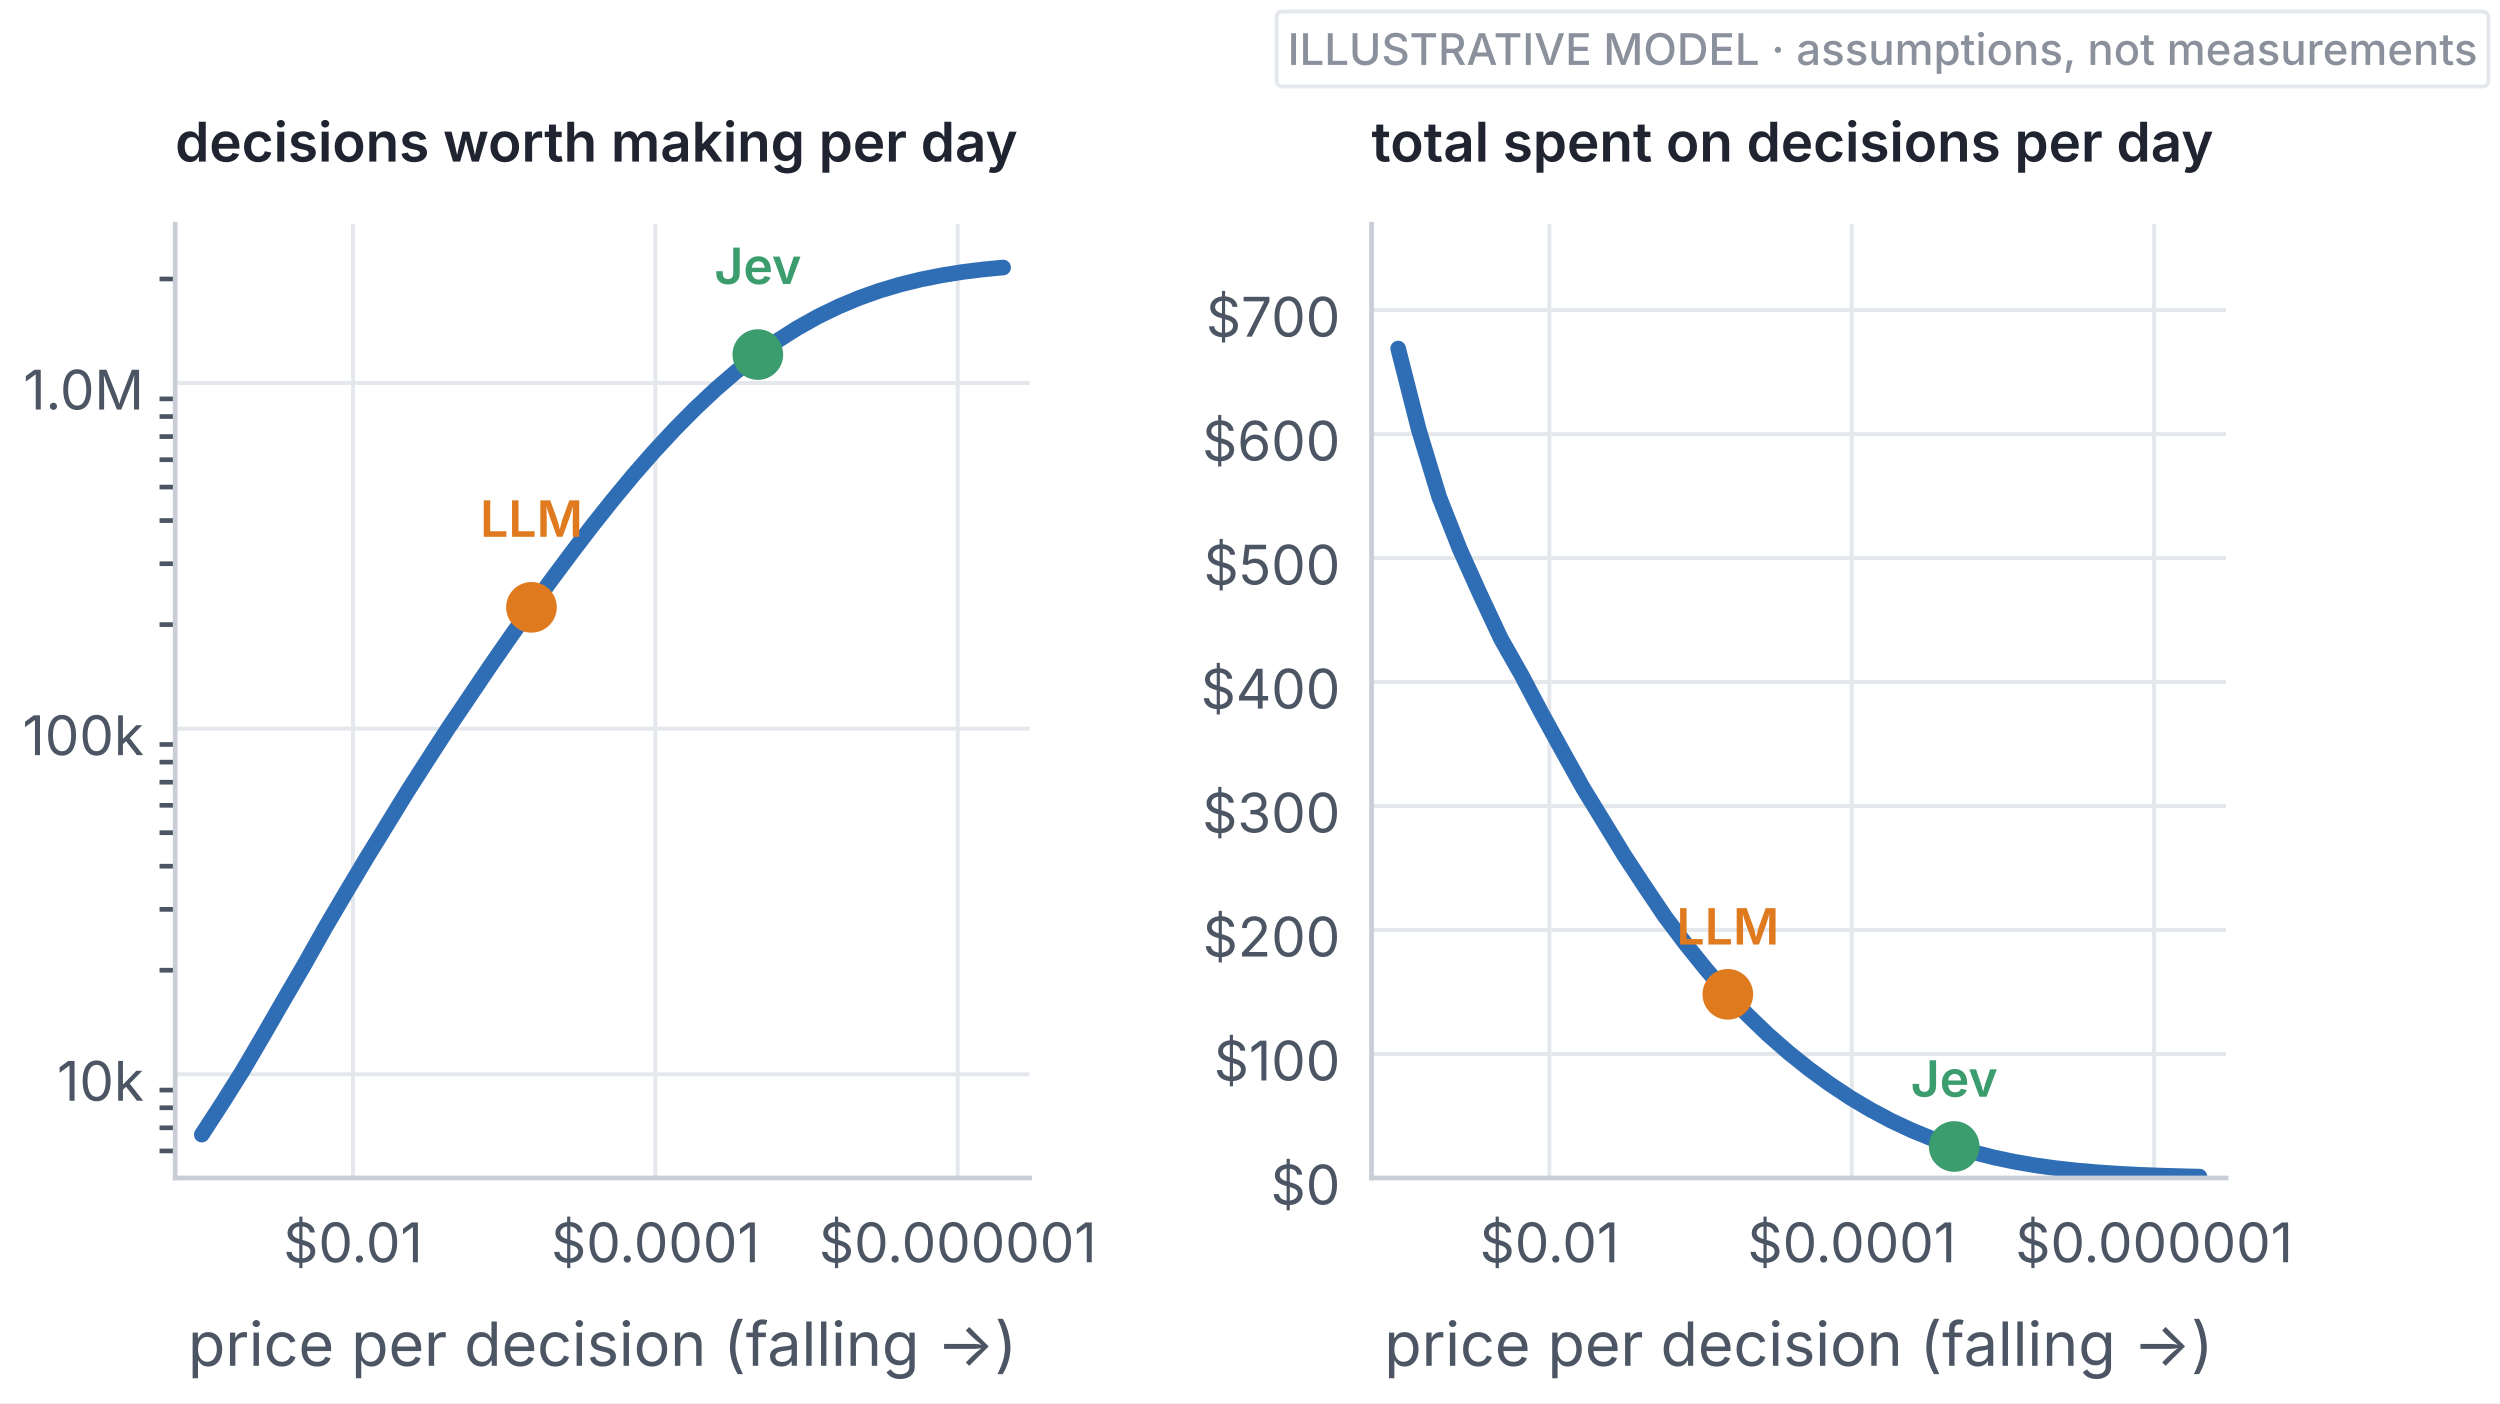
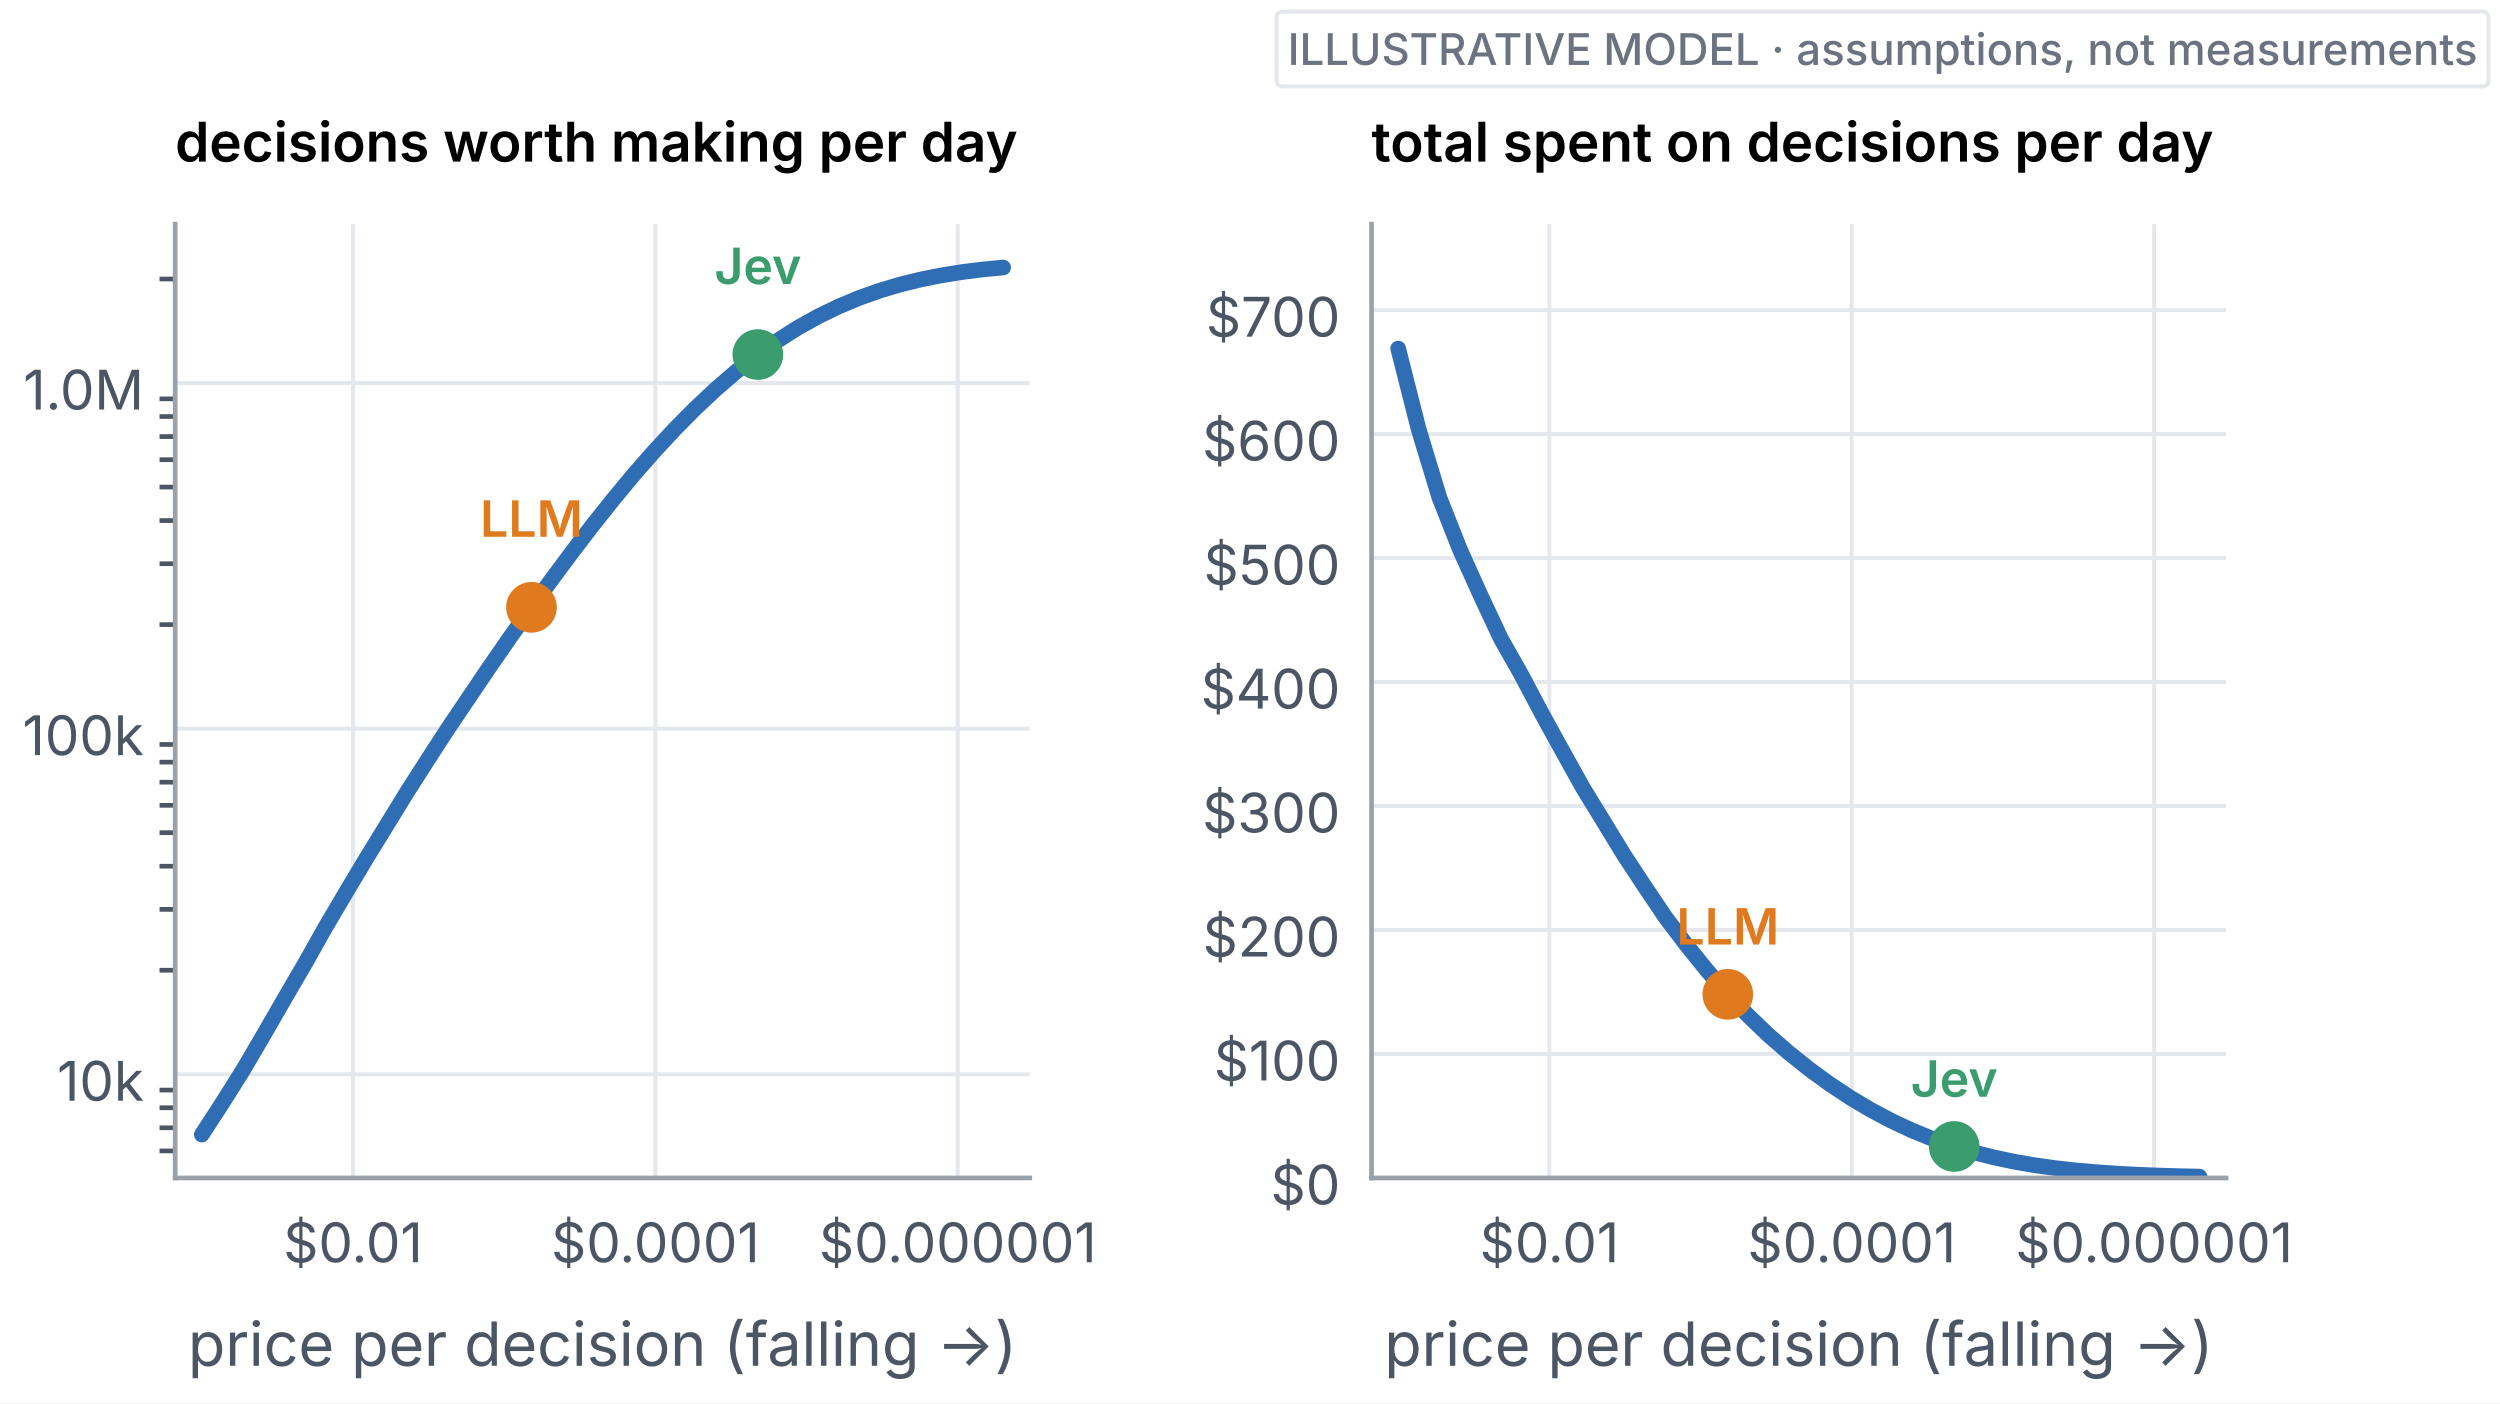
<svg xmlns="http://www.w3.org/2000/svg" xmlns:xlink="http://www.w3.org/1999/xlink" width="319.69pt" height="179.419pt" viewBox="0 0 319.69 179.419" version="1.1">
  <defs>
    <style type="text/css">*{stroke-linejoin: round; stroke-linecap: butt}</style>
  </defs>
  <g id="figure_1">
    <g id="patch_1">
      <path d="M 0 179.419  L 319.69 179.419  L 319.69 -0  L 0 -0  z " style="fill: #ffffff" />
    </g>
    <g id="axes_1">
      <g id="patch_2">
        <path d="M 22.402 150.632  L 131.678 150.632  L 131.678 28.664  L 22.402 28.664  z " style="fill: #ffffff" />
      </g>
      <g id="matplotlib.axis_1">
        <g id="xtick_1">
          <g id="line2d_1">
-             <path d="M 45.14 150.632  L 45.14 28.664  " clip-path="url(#pe8f74c23ba)" style="fill: none; stroke: #e4e7eb; stroke-width: 0.5; stroke-linecap: round" />
+             <path d="M 45.14 150.632  L 45.14 28.664  " clip-path="url(#p651f9920c0)" style="fill: none; stroke: #e4e7eb; stroke-width: 0.5; stroke-linecap: round" />
          </g>
          <g id="line2d_2" />
          <g id="text_1">
            <text style="font-size: 7px; font-family: 'Inter'; text-anchor: middle; fill: #4b5563" x="45.14" y="161.413" transform="rotate(-0 45.14015 161.413)">$0.01</text>
          </g>
        </g>
        <g id="xtick_2">
          <g id="line2d_3">
-             <path d="M 83.807 150.632  L 83.807 28.664  " clip-path="url(#pe8f74c23ba)" style="fill: none; stroke: #e4e7eb; stroke-width: 0.5; stroke-linecap: round" />
+             <path d="M 83.807 150.632  L 83.807 28.664  " clip-path="url(#p651f9920c0)" style="fill: none; stroke: #e4e7eb; stroke-width: 0.5; stroke-linecap: round" />
          </g>
          <g id="line2d_4" />
          <g id="text_2">
            <text style="font-size: 7px; font-family: 'Inter'; text-anchor: middle; fill: #4b5563" x="83.807" y="161.413" transform="rotate(-0 83.80663 161.413)">$0.0001</text>
          </g>
        </g>
        <g id="xtick_3">
          <g id="line2d_5">
-             <path d="M 122.473 150.632  L 122.473 28.664  " clip-path="url(#pe8f74c23ba)" style="fill: none; stroke: #e4e7eb; stroke-width: 0.5; stroke-linecap: round" />
+             <path d="M 122.473 150.632  L 122.473 28.664  " clip-path="url(#p651f9920c0)" style="fill: none; stroke: #e4e7eb; stroke-width: 0.5; stroke-linecap: round" />
          </g>
          <g id="line2d_6" />
          <g id="text_3">
            <text style="font-size: 7px; font-family: 'Inter'; text-anchor: middle; fill: #4b5563" x="122.473" y="161.413" transform="rotate(-0 122.4731 161.413)">$0.000001</text>
          </g>
        </g>
        <g id="text_4">
          <text style="font-size: 7.8px; font-family: 'Inter'; text-anchor: middle; fill: #4b5563" x="77.04" y="174.658" transform="rotate(-0 77.04 174.6578)">price per decision (falling →)</text>
        </g>
      </g>
      <g id="matplotlib.axis_2">
        <g id="ytick_1">
          <g id="line2d_7">
-             <path d="M 22.402 137.372  L 131.678 137.372  " clip-path="url(#pe8f74c23ba)" style="fill: none; stroke: #e4e7eb; stroke-width: 0.5; stroke-linecap: round" />
+             <path d="M 22.402 137.372  L 131.678 137.372  " clip-path="url(#p651f9920c0)" style="fill: none; stroke: #e4e7eb; stroke-width: 0.5; stroke-linecap: round" />
          </g>
          <g id="line2d_8" />
          <g id="text_5">
            <text style="font-size: 7px; font-family: 'Inter'; text-anchor: end; fill: #4b5563" x="18.402" y="140.763" transform="rotate(-0 18.4025 140.763)">10k</text>
          </g>
        </g>
        <g id="ytick_2">
          <g id="line2d_9">
-             <path d="M 22.402 93.177  L 131.678 93.177  " clip-path="url(#pe8f74c23ba)" style="fill: none; stroke: #e4e7eb; stroke-width: 0.5; stroke-linecap: round" />
+             <path d="M 22.402 93.177  L 131.678 93.177  " clip-path="url(#p651f9920c0)" style="fill: none; stroke: #e4e7eb; stroke-width: 0.5; stroke-linecap: round" />
          </g>
          <g id="line2d_10" />
          <g id="text_6">
            <text style="font-size: 7px; font-family: 'Inter'; text-anchor: end; fill: #4b5563" x="18.402" y="96.567" transform="rotate(-0 18.4025 96.56749)">100k</text>
          </g>
        </g>
        <g id="ytick_3">
          <g id="line2d_11">
-             <path d="M 22.402 48.981  L 131.678 48.981  " clip-path="url(#pe8f74c23ba)" style="fill: none; stroke: #e4e7eb; stroke-width: 0.5; stroke-linecap: round" />
+             <path d="M 22.402 48.981  L 131.678 48.981  " clip-path="url(#p651f9920c0)" style="fill: none; stroke: #e4e7eb; stroke-width: 0.5; stroke-linecap: round" />
          </g>
          <g id="line2d_12" />
          <g id="text_7">
            <text style="font-size: 7px; font-family: 'Inter'; text-anchor: end; fill: #4b5563" x="18.402" y="52.372" transform="rotate(-0 18.4025 52.37195)">1.0M</text>
          </g>
        </g>
        <g id="ytick_4">
          <g id="line2d_13">
            <defs>
-               <path id="m98f89b48db" d="M 0 0  L -2 0  " style="stroke: #4b5563; stroke-width: 0.6" />
+               <path id="ma236c3cc2a" d="M 0 0  L -2 0  " style="stroke: #4b5563; stroke-width: 0.6" />
            </defs>
            <g>
-               <use xlink:href="#m98f89b48db" x="22.402" y="147.177" style="fill: #4b5563; stroke: #4b5563; stroke-width: 0.6" />
+               <use xlink:href="#ma236c3cc2a" x="22.402" y="147.177" style="fill: #4b5563; stroke: #4b5563; stroke-width: 0.6" />
            </g>
          </g>
        </g>
        <g id="ytick_5">
          <g id="line2d_14">
            <g>
-               <use xlink:href="#m98f89b48db" x="22.402" y="144.218" style="fill: #4b5563; stroke: #4b5563; stroke-width: 0.6" />
+               <use xlink:href="#ma236c3cc2a" x="22.402" y="144.218" style="fill: #4b5563; stroke: #4b5563; stroke-width: 0.6" />
            </g>
          </g>
        </g>
        <g id="ytick_6">
          <g id="line2d_15">
            <g>
-               <use xlink:href="#m98f89b48db" x="22.402" y="141.655" style="fill: #4b5563; stroke: #4b5563; stroke-width: 0.6" />
+               <use xlink:href="#ma236c3cc2a" x="22.402" y="141.655" style="fill: #4b5563; stroke: #4b5563; stroke-width: 0.6" />
            </g>
          </g>
        </g>
        <g id="ytick_7">
          <g id="line2d_16">
            <g>
-               <use xlink:href="#m98f89b48db" x="22.402" y="139.395" style="fill: #4b5563; stroke: #4b5563; stroke-width: 0.6" />
+               <use xlink:href="#ma236c3cc2a" x="22.402" y="139.395" style="fill: #4b5563; stroke: #4b5563; stroke-width: 0.6" />
            </g>
          </g>
        </g>
        <g id="ytick_8">
          <g id="line2d_17">
            <g>
-               <use xlink:href="#m98f89b48db" x="22.402" y="124.068" style="fill: #4b5563; stroke: #4b5563; stroke-width: 0.6" />
+               <use xlink:href="#ma236c3cc2a" x="22.402" y="124.068" style="fill: #4b5563; stroke: #4b5563; stroke-width: 0.6" />
            </g>
          </g>
        </g>
        <g id="ytick_9">
          <g id="line2d_18">
            <g>
-               <use xlink:href="#m98f89b48db" x="22.402" y="116.286" style="fill: #4b5563; stroke: #4b5563; stroke-width: 0.6" />
+               <use xlink:href="#ma236c3cc2a" x="22.402" y="116.286" style="fill: #4b5563; stroke: #4b5563; stroke-width: 0.6" />
            </g>
          </g>
        </g>
        <g id="ytick_10">
          <g id="line2d_19">
            <g>
-               <use xlink:href="#m98f89b48db" x="22.402" y="110.764" style="fill: #4b5563; stroke: #4b5563; stroke-width: 0.6" />
+               <use xlink:href="#ma236c3cc2a" x="22.402" y="110.764" style="fill: #4b5563; stroke: #4b5563; stroke-width: 0.6" />
            </g>
          </g>
        </g>
        <g id="ytick_11">
          <g id="line2d_20">
            <g>
-               <use xlink:href="#m98f89b48db" x="22.402" y="106.481" style="fill: #4b5563; stroke: #4b5563; stroke-width: 0.6" />
+               <use xlink:href="#ma236c3cc2a" x="22.402" y="106.481" style="fill: #4b5563; stroke: #4b5563; stroke-width: 0.6" />
            </g>
          </g>
        </g>
        <g id="ytick_12">
          <g id="line2d_21">
            <g>
-               <use xlink:href="#m98f89b48db" x="22.402" y="102.982" style="fill: #4b5563; stroke: #4b5563; stroke-width: 0.6" />
+               <use xlink:href="#ma236c3cc2a" x="22.402" y="102.982" style="fill: #4b5563; stroke: #4b5563; stroke-width: 0.6" />
            </g>
          </g>
        </g>
        <g id="ytick_13">
          <g id="line2d_22">
            <g>
-               <use xlink:href="#m98f89b48db" x="22.402" y="100.023" style="fill: #4b5563; stroke: #4b5563; stroke-width: 0.6" />
+               <use xlink:href="#ma236c3cc2a" x="22.402" y="100.023" style="fill: #4b5563; stroke: #4b5563; stroke-width: 0.6" />
            </g>
          </g>
        </g>
        <g id="ytick_14">
          <g id="line2d_23">
            <g>
-               <use xlink:href="#m98f89b48db" x="22.402" y="97.46" style="fill: #4b5563; stroke: #4b5563; stroke-width: 0.6" />
+               <use xlink:href="#ma236c3cc2a" x="22.402" y="97.46" style="fill: #4b5563; stroke: #4b5563; stroke-width: 0.6" />
            </g>
          </g>
        </g>
        <g id="ytick_15">
          <g id="line2d_24">
            <g>
-               <use xlink:href="#m98f89b48db" x="22.402" y="95.199" style="fill: #4b5563; stroke: #4b5563; stroke-width: 0.6" />
+               <use xlink:href="#ma236c3cc2a" x="22.402" y="95.199" style="fill: #4b5563; stroke: #4b5563; stroke-width: 0.6" />
            </g>
          </g>
        </g>
        <g id="ytick_16">
          <g id="line2d_25">
            <g>
-               <use xlink:href="#m98f89b48db" x="22.402" y="79.873" style="fill: #4b5563; stroke: #4b5563; stroke-width: 0.6" />
+               <use xlink:href="#ma236c3cc2a" x="22.402" y="79.873" style="fill: #4b5563; stroke: #4b5563; stroke-width: 0.6" />
            </g>
          </g>
        </g>
        <g id="ytick_17">
          <g id="line2d_26">
            <g>
-               <use xlink:href="#m98f89b48db" x="22.402" y="72.09" style="fill: #4b5563; stroke: #4b5563; stroke-width: 0.6" />
+               <use xlink:href="#ma236c3cc2a" x="22.402" y="72.09" style="fill: #4b5563; stroke: #4b5563; stroke-width: 0.6" />
            </g>
          </g>
        </g>
        <g id="ytick_18">
          <g id="line2d_27">
            <g>
-               <use xlink:href="#m98f89b48db" x="22.402" y="66.569" style="fill: #4b5563; stroke: #4b5563; stroke-width: 0.6" />
+               <use xlink:href="#ma236c3cc2a" x="22.402" y="66.569" style="fill: #4b5563; stroke: #4b5563; stroke-width: 0.6" />
            </g>
          </g>
        </g>
        <g id="ytick_19">
          <g id="line2d_28">
            <g>
-               <use xlink:href="#m98f89b48db" x="22.402" y="62.286" style="fill: #4b5563; stroke: #4b5563; stroke-width: 0.6" />
+               <use xlink:href="#ma236c3cc2a" x="22.402" y="62.286" style="fill: #4b5563; stroke: #4b5563; stroke-width: 0.6" />
            </g>
          </g>
        </g>
        <g id="ytick_20">
          <g id="line2d_29">
            <g>
-               <use xlink:href="#m98f89b48db" x="22.402" y="58.786" style="fill: #4b5563; stroke: #4b5563; stroke-width: 0.6" />
+               <use xlink:href="#ma236c3cc2a" x="22.402" y="58.786" style="fill: #4b5563; stroke: #4b5563; stroke-width: 0.6" />
            </g>
          </g>
        </g>
        <g id="ytick_21">
          <g id="line2d_30">
            <g>
-               <use xlink:href="#m98f89b48db" x="22.402" y="55.827" style="fill: #4b5563; stroke: #4b5563; stroke-width: 0.6" />
+               <use xlink:href="#ma236c3cc2a" x="22.402" y="55.827" style="fill: #4b5563; stroke: #4b5563; stroke-width: 0.6" />
            </g>
          </g>
        </g>
        <g id="ytick_22">
          <g id="line2d_31">
            <g>
-               <use xlink:href="#m98f89b48db" x="22.402" y="53.264" style="fill: #4b5563; stroke: #4b5563; stroke-width: 0.6" />
+               <use xlink:href="#ma236c3cc2a" x="22.402" y="53.264" style="fill: #4b5563; stroke: #4b5563; stroke-width: 0.6" />
            </g>
          </g>
        </g>
        <g id="ytick_23">
          <g id="line2d_32">
            <g>
-               <use xlink:href="#m98f89b48db" x="22.402" y="51.004" style="fill: #4b5563; stroke: #4b5563; stroke-width: 0.6" />
+               <use xlink:href="#ma236c3cc2a" x="22.402" y="51.004" style="fill: #4b5563; stroke: #4b5563; stroke-width: 0.6" />
            </g>
          </g>
        </g>
        <g id="ytick_24">
          <g id="line2d_33">
            <g>
-               <use xlink:href="#m98f89b48db" x="22.402" y="35.677" style="fill: #4b5563; stroke: #4b5563; stroke-width: 0.6" />
+               <use xlink:href="#ma236c3cc2a" x="22.402" y="35.677" style="fill: #4b5563; stroke: #4b5563; stroke-width: 0.6" />
            </g>
          </g>
        </g>
      </g>
      <g id="line2d_34">
-         <path d="M 128.273 34.208  L 125.646 34.46  L 123.018 34.79  L 120.391 35.211  L 117.764 35.733  L 115.136 36.377  L 112.509 37.158  L 109.882 38.09  L 107.254 39.189  L 104.627 40.462  L 102 41.929  L 99.372 43.596  L 96.745 45.463  L 94.118 47.53  L 91.49 49.804  L 88.863 52.271  L 86.236 54.931  L 83.608 57.762  L 80.981 60.761  L 78.354 63.934  L 75.726 67.236  L 73.099 70.677  L 70.472 74.201  L 67.844 77.823  L 65.217 81.516  L 62.59 85.306  L 59.962 89.201  L 57.335 93.086  L 54.708 97.139  L 52.08 101.241  L 49.453 105.522  L 46.826 109.791  L 44.198 114.188  L 41.571 118.651  L 38.944 123.321  L 36.316 127.826  L 33.689 132.387  L 31.062 136.867  L 28.434 141.051  L 25.807 145.088  " clip-path="url(#pe8f74c23ba)" style="fill: none; stroke: #2f6db5; stroke-width: 2; stroke-linecap: round" />
+         <path d="M 128.273 34.208  L 125.646 34.46  L 123.018 34.79  L 120.391 35.211  L 117.764 35.733  L 115.136 36.377  L 112.509 37.158  L 109.882 38.09  L 107.254 39.189  L 104.627 40.462  L 102 41.929  L 99.372 43.596  L 96.745 45.463  L 94.118 47.53  L 91.49 49.804  L 88.863 52.271  L 86.236 54.931  L 83.608 57.762  L 80.981 60.761  L 78.354 63.934  L 75.726 67.236  L 73.099 70.677  L 70.472 74.201  L 67.844 77.823  L 65.217 81.516  L 62.59 85.306  L 59.962 89.201  L 57.335 93.086  L 54.708 97.139  L 52.08 101.241  L 49.453 105.522  L 46.826 109.791  L 44.198 114.188  L 41.571 118.651  L 38.944 123.321  L 36.316 127.826  L 33.689 132.387  L 31.062 136.867  L 28.434 141.051  L 25.807 145.088  " clip-path="url(#p651f9920c0)" style="fill: none; stroke: #2f6db5; stroke-width: 2; stroke-linecap: round" />
      </g>
      <g id="patch_3">
-         <path d="M 22.402 150.632  L 22.402 28.664  " style="fill: none; stroke: #c9ced6; stroke-width: 0.6; stroke-linejoin: miter; stroke-linecap: square" />
+         <path d="M 22.402 150.632  L 22.402 28.664  " style="fill: none; stroke: #9aa1ab; stroke-width: 0.6; stroke-linejoin: miter; stroke-linecap: square" />
      </g>
      <g id="patch_4">
-         <path d="M 22.402 150.632  L 131.678 150.632  " style="fill: none; stroke: #c9ced6; stroke-width: 0.6; stroke-linejoin: miter; stroke-linecap: square" />
+         <path d="M 22.402 150.632  L 131.678 150.632  " style="fill: none; stroke: #9aa1ab; stroke-width: 0.6; stroke-linejoin: miter; stroke-linecap: square" />
      </g>
      <g id="PathCollection_1">
        <defs>
-           <path id="m15ebe76e79" d="M 0 2.739  C 0.726 2.739 1.423 2.45 1.936 1.936  C 2.45 1.423 2.739 0.726 2.739 0  C 2.739 -0.726 2.45 -1.423 1.936 -1.936  C 1.423 -2.45 0.726 -2.739 0 -2.739  C -0.726 -2.739 -1.423 -2.45 -1.936 -1.936  C -2.45 -1.423 -2.739 -0.726 -2.739 0  C -2.739 0.726 -2.45 1.423 -1.936 1.936  C -1.423 2.45 -0.726 2.739 0 2.739  z " style="stroke: #e07a1f" />
+           <path id="m2e58fa6143" d="M 0 2.739  C 0.726 2.739 1.423 2.45 1.936 1.936  C 2.45 1.423 2.739 0.726 2.739 0  C 2.739 -0.726 2.45 -1.423 1.936 -1.936  C 1.423 -2.45 0.726 -2.739 0 -2.739  C -0.726 -2.739 -1.423 -2.45 -1.936 -1.936  C -2.45 -1.423 -2.739 -0.726 -2.739 0  C -2.739 0.726 -2.45 1.423 -1.936 1.936  C -1.423 2.45 -0.726 2.739 0 2.739  z " style="stroke: #e07a1f" />
        </defs>
-         <g clip-path="url(#pe8f74c23ba)">
-           <use xlink:href="#m15ebe76e79" x="67.962" y="77.662" style="fill: #e07a1f; stroke: #e07a1f" />
+         <g clip-path="url(#p651f9920c0)">
+           <use xlink:href="#m2e58fa6143" x="67.962" y="77.662" style="fill: #e07a1f; stroke: #e07a1f" />
        </g>
      </g>
      <g id="text_8">
        <text style="font-weight: 600; font-size: 6.4px; font-family: 'Inter'; text-anchor: middle; fill: #e07a1f" x="67.962" y="68.641" transform="rotate(-0 67.96219 68.64126)">LLM</text>
      </g>
      <g id="PathCollection_2">
        <defs>
-           <path id="me994d04ce5" d="M 0 2.739  C 0.726 2.739 1.423 2.45 1.936 1.936  C 2.45 1.423 2.739 0.726 2.739 0  C 2.739 -0.726 2.45 -1.423 1.936 -1.936  C 1.423 -2.45 0.726 -2.739 0 -2.739  C -0.726 -2.739 -1.423 -2.45 -1.936 -1.936  C -2.45 -1.423 -2.739 -0.726 -2.739 0  C -2.739 0.726 -2.45 1.423 -1.936 1.936  C -1.423 2.45 -0.726 2.739 0 2.739  z " style="stroke: #3b9c6e" />
+           <path id="mbbb3bfdb9d" d="M 0 2.739  C 0.726 2.739 1.423 2.45 1.936 1.936  C 2.45 1.423 2.739 0.726 2.739 0  C 2.739 -0.726 2.45 -1.423 1.936 -1.936  C 1.423 -2.45 0.726 -2.739 0 -2.739  C -0.726 -2.739 -1.423 -2.45 -1.936 -1.936  C -2.45 -1.423 -2.739 -0.726 -2.739 0  C -2.739 0.726 -2.45 1.423 -1.936 1.936  C -1.423 2.45 -0.726 2.739 0 2.739  z " style="stroke: #3b9c6e" />
        </defs>
-         <g clip-path="url(#pe8f74c23ba)">
-           <use xlink:href="#me994d04ce5" x="96.91" y="45.338" style="fill: #3b9c6e; stroke: #3b9c6e" />
+         <g clip-path="url(#p651f9920c0)">
+           <use xlink:href="#mbbb3bfdb9d" x="96.91" y="45.338" style="fill: #3b9c6e; stroke: #3b9c6e" />
        </g>
      </g>
      <g id="text_9">
        <text style="font-weight: 600; font-size: 6.4px; font-family: 'Inter'; text-anchor: middle; fill: #3b9c6e" x="96.91" y="36.317" transform="rotate(-0 96.91033 36.31692)">Jev</text>
      </g>
      <g id="text_10">
-         <text style="font-weight: 600; font-size: 7px; font-family: 'Inter'; text-anchor: start; fill: #1f2430" x="22.402" y="20.664" transform="rotate(-0 22.4025 20.66378)">decisions worth making per day</text>
+         <text style="font-weight: 600; font-size: 7px; font-family: 'Inter'; text-anchor: start" x="22.402" y="20.664" transform="rotate(-0 22.4025 20.66378)">decisions worth making per day</text>
      </g>
    </g>
    <g id="axes_2">
      <g id="patch_5">
        <path d="M 175.387 150.632  L 284.663 150.632  L 284.663 28.664  L 175.387 28.664  z " style="fill: #ffffff" />
      </g>
      <g id="matplotlib.axis_3">
        <g id="xtick_4">
          <g id="line2d_35">
-             <path d="M 198.125 150.632  L 198.125 28.664  " clip-path="url(#p0ffabd6077)" style="fill: none; stroke: #e4e7eb; stroke-width: 0.5; stroke-linecap: round" />
+             <path d="M 198.125 150.632  L 198.125 28.664  " clip-path="url(#p771f9e98eb)" style="fill: none; stroke: #e4e7eb; stroke-width: 0.5; stroke-linecap: round" />
          </g>
          <g id="line2d_36" />
          <g id="text_11">
            <text style="font-size: 7px; font-family: 'Inter'; text-anchor: middle; fill: #4b5563" x="198.125" y="161.413" transform="rotate(-0 198.1252 161.413)">$0.01</text>
          </g>
        </g>
        <g id="xtick_5">
          <g id="line2d_37">
-             <path d="M 236.792 150.632  L 236.792 28.664  " clip-path="url(#p0ffabd6077)" style="fill: none; stroke: #e4e7eb; stroke-width: 0.5; stroke-linecap: round" />
+             <path d="M 236.792 150.632  L 236.792 28.664  " clip-path="url(#p771f9e98eb)" style="fill: none; stroke: #e4e7eb; stroke-width: 0.5; stroke-linecap: round" />
          </g>
          <g id="line2d_38" />
          <g id="text_12">
            <text style="font-size: 7px; font-family: 'Inter'; text-anchor: middle; fill: #4b5563" x="236.792" y="161.413" transform="rotate(-0 236.7916 161.413)">$0.0001</text>
          </g>
        </g>
        <g id="xtick_6">
          <g id="line2d_39">
-             <path d="M 275.458 150.632  L 275.458 28.664  " clip-path="url(#p0ffabd6077)" style="fill: none; stroke: #e4e7eb; stroke-width: 0.5; stroke-linecap: round" />
+             <path d="M 275.458 150.632  L 275.458 28.664  " clip-path="url(#p771f9e98eb)" style="fill: none; stroke: #e4e7eb; stroke-width: 0.5; stroke-linecap: round" />
          </g>
          <g id="line2d_40" />
          <g id="text_13">
            <text style="font-size: 7px; font-family: 'Inter'; text-anchor: middle; fill: #4b5563" x="275.458" y="161.413" transform="rotate(-0 275.4581 161.413)">$0.000001</text>
          </g>
        </g>
        <g id="text_14">
          <text style="font-size: 7.8px; font-family: 'Inter'; text-anchor: middle; fill: #4b5563" x="230.025" y="174.658" transform="rotate(-0 230.025 174.6578)">price per decision (falling →)</text>
        </g>
      </g>
      <g id="matplotlib.axis_4">
        <g id="ytick_25">
          <g id="line2d_41">
-             <path d="M 175.387 150.632  L 284.663 150.632  " clip-path="url(#p0ffabd6077)" style="fill: none; stroke: #e4e7eb; stroke-width: 0.5; stroke-linecap: round" />
+             <path d="M 175.387 150.632  L 284.663 150.632  " clip-path="url(#p771f9e98eb)" style="fill: none; stroke: #e4e7eb; stroke-width: 0.5; stroke-linecap: round" />
          </g>
          <g id="line2d_42" />
          <g id="text_15">
            <text style="font-size: 7px; font-family: 'Inter'; text-anchor: end; fill: #4b5563" x="171.387" y="154.022" transform="rotate(-0 171.3875 154.0224)">$0</text>
          </g>
        </g>
        <g id="ytick_26">
          <g id="line2d_43">
-             <path d="M 175.387 134.778  L 284.663 134.778  " clip-path="url(#p0ffabd6077)" style="fill: none; stroke: #e4e7eb; stroke-width: 0.5; stroke-linecap: round" />
+             <path d="M 175.387 134.778  L 284.663 134.778  " clip-path="url(#p771f9e98eb)" style="fill: none; stroke: #e4e7eb; stroke-width: 0.5; stroke-linecap: round" />
          </g>
          <g id="line2d_44" />
          <g id="text_16">
            <text style="font-size: 7px; font-family: 'Inter'; text-anchor: end; fill: #4b5563" x="171.387" y="138.169" transform="rotate(-0 171.3875 138.169)">$100</text>
          </g>
        </g>
        <g id="ytick_27">
          <g id="line2d_45">
-             <path d="M 175.387 118.925  L 284.663 118.925  " clip-path="url(#p0ffabd6077)" style="fill: none; stroke: #e4e7eb; stroke-width: 0.5; stroke-linecap: round" />
+             <path d="M 175.387 118.925  L 284.663 118.925  " clip-path="url(#p771f9e98eb)" style="fill: none; stroke: #e4e7eb; stroke-width: 0.5; stroke-linecap: round" />
          </g>
          <g id="line2d_46" />
          <g id="text_17">
            <text style="font-size: 7px; font-family: 'Inter'; text-anchor: end; fill: #4b5563" x="171.387" y="122.316" transform="rotate(-0 171.3875 122.3156)">$200</text>
          </g>
        </g>
        <g id="ytick_28">
          <g id="line2d_47">
-             <path d="M 175.387 103.072  L 284.663 103.072  " clip-path="url(#p0ffabd6077)" style="fill: none; stroke: #e4e7eb; stroke-width: 0.5; stroke-linecap: round" />
+             <path d="M 175.387 103.072  L 284.663 103.072  " clip-path="url(#p771f9e98eb)" style="fill: none; stroke: #e4e7eb; stroke-width: 0.5; stroke-linecap: round" />
          </g>
          <g id="line2d_48" />
          <g id="text_18">
            <text style="font-size: 7px; font-family: 'Inter'; text-anchor: end; fill: #4b5563" x="171.387" y="106.462" transform="rotate(-0 171.3875 106.4623)">$300</text>
          </g>
        </g>
        <g id="ytick_29">
          <g id="line2d_49">
-             <path d="M 175.387 87.218  L 284.663 87.218  " clip-path="url(#p0ffabd6077)" style="fill: none; stroke: #e4e7eb; stroke-width: 0.5; stroke-linecap: round" />
+             <path d="M 175.387 87.218  L 284.663 87.218  " clip-path="url(#p771f9e98eb)" style="fill: none; stroke: #e4e7eb; stroke-width: 0.5; stroke-linecap: round" />
          </g>
          <g id="line2d_50" />
          <g id="text_19">
            <text style="font-size: 7px; font-family: 'Inter'; text-anchor: end; fill: #4b5563" x="171.387" y="90.609" transform="rotate(-0 171.3875 90.60887)">$400</text>
          </g>
        </g>
        <g id="ytick_30">
          <g id="line2d_51">
-             <path d="M 175.387 71.365  L 284.663 71.365  " clip-path="url(#p0ffabd6077)" style="fill: none; stroke: #e4e7eb; stroke-width: 0.5; stroke-linecap: round" />
+             <path d="M 175.387 71.365  L 284.663 71.365  " clip-path="url(#p771f9e98eb)" style="fill: none; stroke: #e4e7eb; stroke-width: 0.5; stroke-linecap: round" />
          </g>
          <g id="line2d_52" />
          <g id="text_20">
            <text style="font-size: 7px; font-family: 'Inter'; text-anchor: end; fill: #4b5563" x="171.387" y="74.755" transform="rotate(-0 171.3875 74.75549)">$500</text>
          </g>
        </g>
        <g id="ytick_31">
          <g id="line2d_53">
-             <path d="M 175.387 55.511  L 284.663 55.511  " clip-path="url(#p0ffabd6077)" style="fill: none; stroke: #e4e7eb; stroke-width: 0.5; stroke-linecap: round" />
+             <path d="M 175.387 55.511  L 284.663 55.511  " clip-path="url(#p771f9e98eb)" style="fill: none; stroke: #e4e7eb; stroke-width: 0.5; stroke-linecap: round" />
          </g>
          <g id="line2d_54" />
          <g id="text_21">
            <text style="font-size: 7px; font-family: 'Inter'; text-anchor: end; fill: #4b5563" x="171.387" y="58.902" transform="rotate(-0 171.3875 58.90211)">$600</text>
          </g>
        </g>
        <g id="ytick_32">
          <g id="line2d_55">
-             <path d="M 175.387 39.658  L 284.663 39.658  " clip-path="url(#p0ffabd6077)" style="fill: none; stroke: #e4e7eb; stroke-width: 0.5; stroke-linecap: round" />
+             <path d="M 175.387 39.658  L 284.663 39.658  " clip-path="url(#p771f9e98eb)" style="fill: none; stroke: #e4e7eb; stroke-width: 0.5; stroke-linecap: round" />
          </g>
          <g id="line2d_56" />
          <g id="text_22">
            <text style="font-size: 7px; font-family: 'Inter'; text-anchor: end; fill: #4b5563" x="171.387" y="43.049" transform="rotate(-0 171.3875 43.04873)">$700</text>
          </g>
        </g>
      </g>
      <g id="line2d_57">
-         <path d="M 281.258 150.46  L 278.631 150.4  L 276.003 150.321  L 273.376 150.215  L 270.749 150.078  L 268.121 149.899  L 265.494 149.67  L 262.867 149.379  L 260.239 149.014  L 257.612 148.562  L 254.985 148.01  L 252.357 147.345  L 249.73 146.553  L 247.103 145.624  L 244.475 144.549  L 241.848 143.318  L 239.221 141.925  L 236.593 140.359  L 233.966 138.616  L 231.339 136.705  L 228.711 134.598  L 226.084 132.305  L 223.457 129.776  L 220.829 127.018  L 218.202 123.994  L 215.575 120.734  L 212.947 117.258  L 210.32 113.357  L 207.693 109.366  L 205.065 105.06  L 202.438 100.777  L 199.811 96.054  L 197.183 91.282  L 194.556 86.312  L 191.929 81.676  L 189.301 76.066  L 186.674 70.236  L 184.047 63.581  L 181.419 54.914  L 178.792 44.573  " clip-path="url(#p0ffabd6077)" style="fill: none; stroke: #2f6db5; stroke-width: 2; stroke-linecap: round" />
+         <path d="M 281.258 150.46  L 278.631 150.4  L 276.003 150.321  L 273.376 150.215  L 270.749 150.078  L 268.121 149.899  L 265.494 149.67  L 262.867 149.379  L 260.239 149.014  L 257.612 148.562  L 254.985 148.01  L 252.357 147.345  L 249.73 146.553  L 247.103 145.624  L 244.475 144.549  L 241.848 143.318  L 239.221 141.925  L 236.593 140.359  L 233.966 138.616  L 231.339 136.705  L 228.711 134.598  L 226.084 132.305  L 223.457 129.776  L 220.829 127.018  L 218.202 123.994  L 215.575 120.734  L 212.947 117.258  L 210.32 113.357  L 207.693 109.366  L 205.065 105.06  L 202.438 100.777  L 199.811 96.054  L 197.183 91.282  L 194.556 86.312  L 191.929 81.676  L 189.301 76.066  L 186.674 70.236  L 184.047 63.581  L 181.419 54.914  L 178.792 44.573  " clip-path="url(#p771f9e98eb)" style="fill: none; stroke: #2f6db5; stroke-width: 2; stroke-linecap: round" />
      </g>
      <g id="patch_6">
-         <path d="M 175.387 150.632  L 175.387 28.664  " style="fill: none; stroke: #c9ced6; stroke-width: 0.6; stroke-linejoin: miter; stroke-linecap: square" />
+         <path d="M 175.387 150.632  L 175.387 28.664  " style="fill: none; stroke: #9aa1ab; stroke-width: 0.6; stroke-linejoin: miter; stroke-linecap: square" />
      </g>
      <g id="patch_7">
-         <path d="M 175.387 150.632  L 284.663 150.632  " style="fill: none; stroke: #c9ced6; stroke-width: 0.6; stroke-linejoin: miter; stroke-linecap: square" />
+         <path d="M 175.387 150.632  L 284.663 150.632  " style="fill: none; stroke: #9aa1ab; stroke-width: 0.6; stroke-linejoin: miter; stroke-linecap: square" />
      </g>
      <g id="PathCollection_3">
-         <g clip-path="url(#p0ffabd6077)">
-           <use xlink:href="#m15ebe76e79" x="220.947" y="127.151" style="fill: #e07a1f; stroke: #e07a1f" />
+         <g clip-path="url(#p771f9e98eb)">
+           <use xlink:href="#m2e58fa6143" x="220.947" y="127.151" style="fill: #e07a1f; stroke: #e07a1f" />
        </g>
      </g>
      <g id="text_23">
        <text style="font-weight: 600; font-size: 6.4px; font-family: 'Inter'; text-anchor: middle; fill: #e07a1f" x="220.947" y="120.788" transform="rotate(-0 220.9472 120.7878)">LLM</text>
      </g>
      <g id="PathCollection_4">
-         <g clip-path="url(#p0ffabd6077)">
-           <use xlink:href="#me994d04ce5" x="249.895" y="146.607" style="fill: #3b9c6e; stroke: #3b9c6e" />
+         <g clip-path="url(#p771f9e98eb)">
+           <use xlink:href="#mbbb3bfdb9d" x="249.895" y="146.607" style="fill: #3b9c6e; stroke: #3b9c6e" />
        </g>
      </g>
      <g id="text_24">
        <text style="font-weight: 600; font-size: 6.4px; font-family: 'Inter'; text-anchor: middle; fill: #3b9c6e" x="249.895" y="140.243" transform="rotate(-0 249.8953 140.2431)">Jev</text>
      </g>
      <g id="text_25">
-         <text style="font-weight: 600; font-size: 7px; font-family: 'Inter'; text-anchor: start; fill: #1f2430" x="175.387" y="20.664" transform="rotate(-0 175.3875 20.66378)">total spent on decisions per day</text>
+         <text style="font-weight: 600; font-size: 7px; font-family: 'Inter'; text-anchor: start" x="175.387" y="20.664" transform="rotate(-0 175.3875 20.66378)">total spent on decisions per day</text>
      </g>
    </g>
    <g id="text_26">
      <g id="patch_8">
        <path d="M 164.077 11.056  L 317.37 11.056  Q 318.211 11.056 318.211 10.216  L 318.211 2.32  Q 318.211 1.48 317.37 1.48  L 164.077 1.48  Q 163.237 1.48 163.237 2.32  L 163.237 10.216  Q 163.237 11.056 164.077 11.056  z " style="fill: #ffffff; stroke: #e4e7eb; stroke-width: 0.5; stroke-linejoin: miter" />
      </g>
-       <text style="font-weight: 500; font-size: 5.6px; font-family: 'Inter'; text-anchor: end; fill: #8a919c" x="316.81" y="8.305" transform="rotate(-0 316.8105 8.305)">ILLUSTRATIVE MODEL · assumptions, not measurements</text>
+       <text style="font-weight: 500; font-size: 5.6px; font-family: 'Inter'; text-anchor: end; fill: #6b7280" x="316.81" y="8.305" transform="rotate(-0 316.8105 8.305)">ILLUSTRATIVE MODEL · assumptions, not measurements</text>
    </g>
  </g>
  <defs>
-     <clipPath id="pe8f74c23ba">
+     <clipPath id="p651f9920c0">
      <rect x="22.402" y="28.664" width="109.275" height="121.968" />
    </clipPath>
-     <clipPath id="p0ffabd6077">
+     <clipPath id="p771f9e98eb">
      <rect x="175.387" y="28.664" width="109.275" height="121.968" />
    </clipPath>
  </defs>
</svg>
